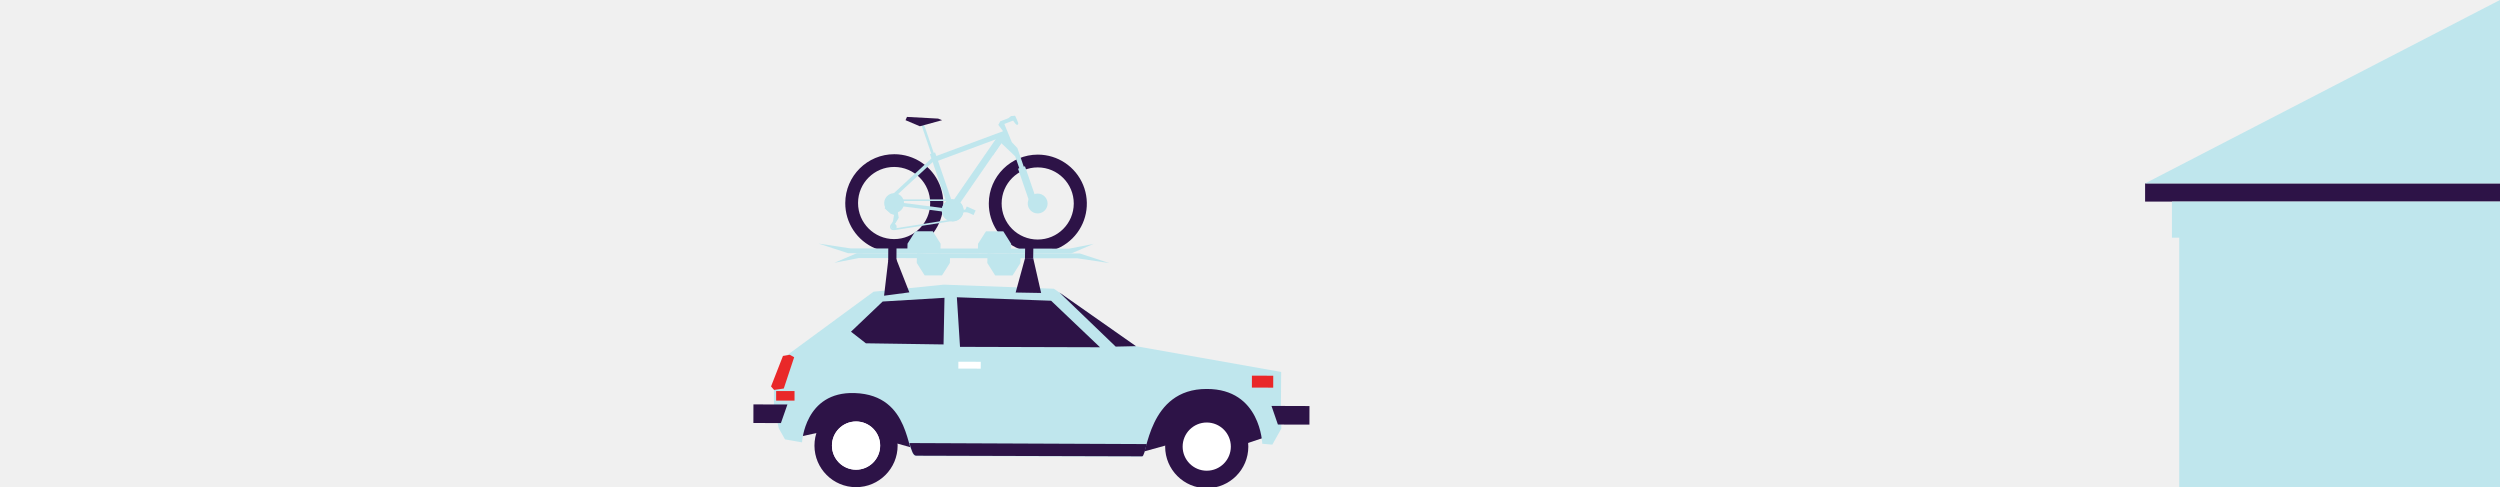
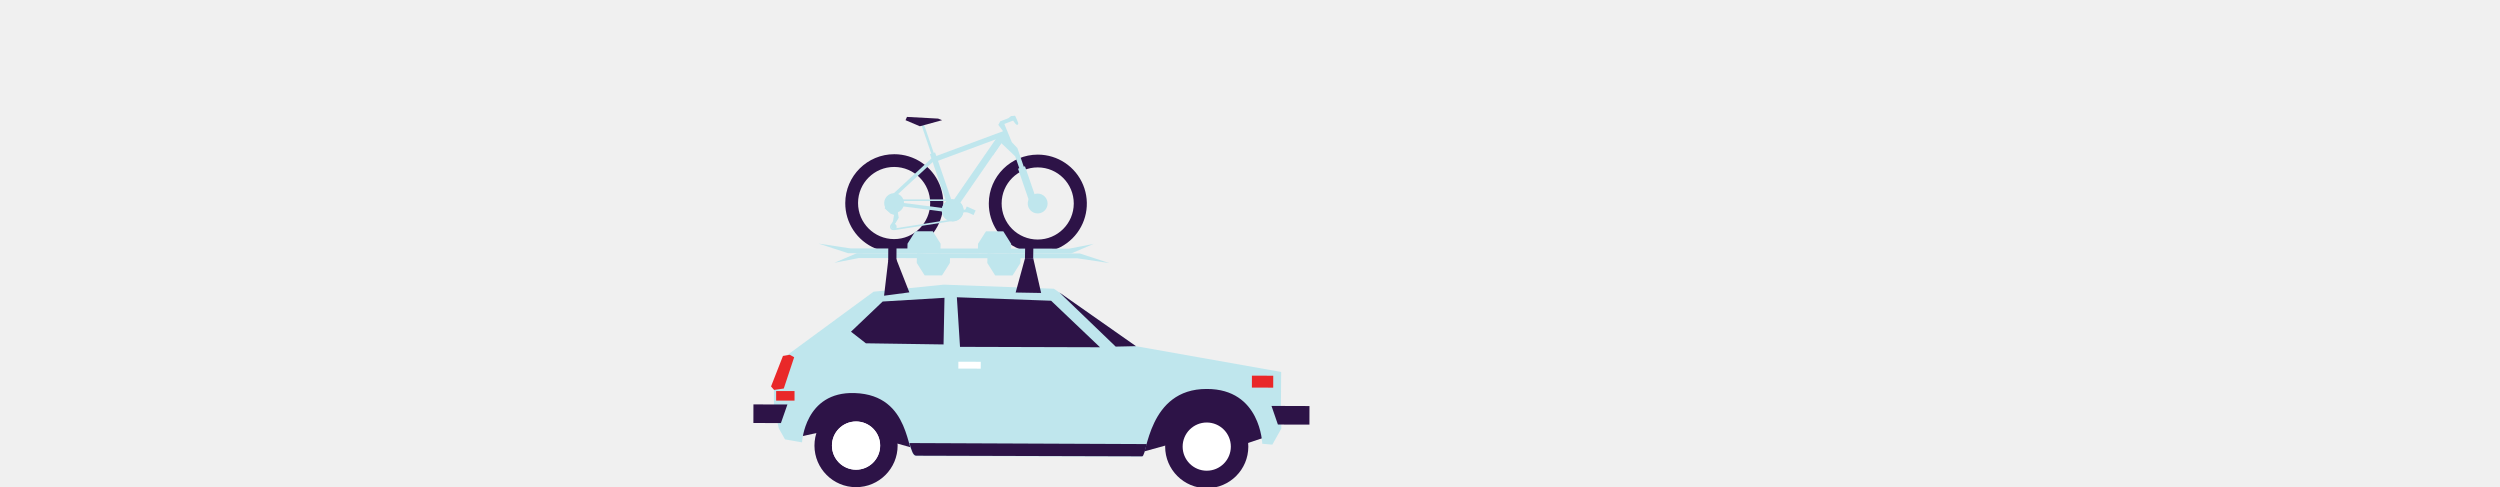
<svg xmlns="http://www.w3.org/2000/svg" id="Layer_1" data-name="Layer 1" viewBox="0 0 612 119">
  <defs>
    <style>.cls-1{fill:#2d1347;}.cls-2{fill:#bfe6ed;}.cls-3{fill:#fff;}.cls-4{fill:#e92829;}</style>
  </defs>
-   <rect class="cls-1" x="525.12" y="44.89" width="86.88" height="4.46" />
-   <polygon class="cls-2" points="612 -0.01 525.12 44.89 612 44.89 612 -0.01" />
-   <polygon class="cls-2" points="531.69 49.35 531.69 58.18 533.48 58.18 533.48 119.26 612 119.26 612 49.35 531.69 49.35" />
  <g id="Car">
    <path class="cls-1" d="M242.06,49.78a12,12,0,1,0,12-11.93A12,12,0,0,0,242.06,49.78Zm3.14,0a8.83,8.83,0,1,1,8.8,8.86A8.82,8.82,0,0,1,245.2,49.79Z" />
    <path class="cls-1" d="M206.92,49.68a12,12,0,1,0,12-11.93A12,12,0,0,0,206.92,49.68Zm3.13,0a8.83,8.83,0,1,1,8.81,8.85A8.83,8.83,0,0,1,210.05,49.69Z" />
    <circle class="cls-2" cx="233.21" cy="51.5" r="2.66" />
    <circle class="cls-2" cx="254.02" cy="49.82" r="2.43" />
    <circle class="cls-2" cx="218.88" cy="49.72" r="2.43" />
    <ellipse class="cls-2" cx="233.21" cy="51.5" rx="2.71" ry="2.66" transform="translate(181.02 284.56) rotate(-89.83)" />
    <rect class="cls-2" x="250.79" y="40.73" width="1.8" height="9.95" transform="translate(504.57 7.2) rotate(161.05)" />
    <rect class="cls-2" x="249.55" y="36.09" width="1.16" height="10.14" transform="translate(500.07 -1.13) rotate(161.05)" />
    <rect class="cls-2" x="229.88" y="37.13" width="1.33" height="13.94" transform="translate(462.91 10.95) rotate(161.05)" />
    <rect class="cls-2" x="225.86" y="43.82" width="0.86" height="13.94" transform="translate(305.75 -167.1) rotate(97.39)" />
    <rect class="cls-2" x="222.77" y="36.46" width="0.86" height="14.71" transform="translate(103.81 -149.79) rotate(47.23)" />
    <rect class="cls-2" x="227.82" y="30.13" width="0.64" height="13.94" transform="translate(455.96 -1.89) rotate(161.05)" />
    <rect class="cls-2" x="228.46" y="35.11" width="18.35" height="1.25" transform="translate(472.86 -13.41) rotate(159.65)" />
    <rect class="cls-2" x="227.78" y="41.55" width="22.5" height="1.69" transform="translate(409.72 -130.22) rotate(124.62)" />
    <path class="cls-2" d="M248.52,38.27l-3.39-3.22L243,38.13l.71-3.2,1.85-2.8-1.18-1.57.49-.87,1.94-.73.68-.54,1-.09s.9,1.81.77,2.05-.41.31-.75-.18-.5-.68-.5-.68l-2.15.82,1.83,4.46,1.3,1.38Z" />
    <polygon class="cls-1" points="230.63 29.42 225.18 30.91 221.67 29.42 222.03 28.62 229.65 29.03 230.63 29.42" />
    <path class="cls-2" d="M216.8,50.5l-.23.51L218,52.3l.86.33-.26,1.54-.55.9.34.93.82,0c.28,0-.2-1.08-.2-1.08l1-1.62L219.61,51Z" />
    <rect class="cls-2" x="236.88" y="50.4" width="1.23" height="2.38" transform="translate(93.56 247.42) rotate(-65.94)" />
    <rect class="cls-2" x="234.39" y="51.32" width="3.37" height="0.65" transform="translate(472 103.99) rotate(-179.83)" />
    <path class="cls-2" d="M232.78,49.19l-.44,4.63L219.08,55.9l-.29-.74.94-1.53.07-.11,0-.13-.46-4.19h13.46m.43-.39H218.88l.51,4.63-1,1.69.48,1.22,13.87-2.18.51-5.36Z" />
    <path class="cls-2" d="M218.69,55.11a.43.43,0,0,1,0,.85.43.43,0,0,1-.43-.43.44.44,0,0,1,.43-.42m0-.4a.82.82,0,1,0,.82.82.82.82,0,0,0-.82-.82Z" />
    <polygon class="cls-1" points="309.3 107.17 304.17 108.89 286.15 108.83 279.55 110.66 281.13 99.28 295.46 92.51 305.56 96.36 309.31 105.32 309.3 107.17" />
    <polygon class="cls-1" points="224.76 110.01 218.29 108.2 200.79 105.81 194.35 107.21 196.66 99.44 204.39 94.65 215.31 94.99 220.66 99 222.99 105.81 224.76 110.01" />
    <path class="cls-2" d="M309,108.63l2.47.22,2.2-3.94-.1-5.48.06-8.38-35.57-6.31L258,70.68l-26.95-1-17.21,1.73-22.06,16.2-2.32,7.88v4l1.19,5.37,1.52,2.7,4.17.73s.61-12.48,12.88-12.07c14.13.47,12.45,15.41,15,15.42l55.32.16c1.31,0,1.45-16.62,15.85-16.58C308.65,95.17,309,108.63,309,108.63Z" />
    <circle class="cls-1" cx="295.41" cy="109.33" r="10.18" />
    <circle class="cls-3" cx="295.41" cy="109.33" r="5.9" />
    <circle class="cls-3" cx="295.41" cy="109.33" r="1.2" />
    <circle class="cls-1" cx="209.56" cy="109.08" r="10.18" />
    <circle class="cls-3" cx="209.56" cy="109.08" r="5.9" />
    <polygon class="cls-1" points="235.01 84.91 269.28 85.01 257.31 73.62 234.24 72.77 235.01 84.91" />
    <polygon class="cls-1" points="231.21 72.9 216.08 73.81 208.32 81.2 211.97 84.04 230.98 84.32 231.21 72.9" />
    <rect class="cls-4" x="307.6" y="90.82" width="2.92" height="5.22" transform="translate(214.73 402.21) rotate(-89.83)" />
    <rect class="cls-4" x="191.64" y="94.93" width="2.34" height="4.5" transform="matrix(0, -1, 1, 0, 95.07, 289.71)" />
    <rect class="cls-3" x="234.6" y="88.58" width="5.48" height="1.68" transform="translate(474.42 179.52) rotate(-179.83)" />
    <polygon class="cls-1" points="312.83 103.93 320.55 103.95 320.56 99.4 311.26 99.37 312.83 103.93" />
    <polygon class="cls-1" points="191.17 103.57 184.43 103.55 184.44 99 192.76 99.02 191.17 103.57" />
    <polygon class="cls-4" points="191.67 87.13 193.35 86.85 194.41 87.45 191.87 95.11 189.49 95.45 188.75 94.6 191.67 87.13" />
    <polygon class="cls-1" points="259.33 71.59 278.08 84.74 273.12 84.85 259.33 71.59" />
    <polygon class="cls-2" points="267.73 59.7 262.23 62.05 245.89 62.03 207.62 61.99 200.37 59.63 208.22 60.81 261.72 60.87 267.73 59.7" />
    <polygon class="cls-2" points="247.53 59.68 245.61 56.63 241.36 56.63 239.43 59.67 239.39 61.47 247.48 62.03 247.53 59.68" />
    <polygon class="cls-2" points="230.26 59.66 228.34 56.61 224.08 56.61 222.16 59.65 222.12 61.45 230.21 62.02 230.26 59.66" />
    <polygon class="cls-2" points="204.23 64.34 209.73 61.99 226.07 62.01 264.33 62.05 271.59 64.41 263.74 63.23 210.23 63.17 204.23 64.34" />
    <polygon class="cls-2" points="224.42 64.36 226.35 67.41 230.6 67.42 232.53 64.37 232.57 62.57 224.47 62.01 224.42 64.36" />
    <polygon class="cls-2" points="241.69 64.38 243.62 67.43 247.87 67.44 249.8 64.39 249.84 62.59 241.75 62.03 241.69 64.38" />
    <polygon class="cls-1" points="254.87 71.72 252.94 63.24 250.93 63.2 248.63 71.61 254.87 71.72" />
    <polygon class="cls-1" points="250.97 59.45 252.98 59.44 252.92 63.31 250.91 63.33 250.97 59.45" />
    <polygon class="cls-1" points="222.61 71.57 219.43 63.47 217.44 63.73 216.42 72.39 222.61 71.57" />
    <polygon class="cls-1" points="217.46 59.36 219.47 59.33 219.45 63.91 217.43 63.95 217.46 59.36" />
    <circle class="cls-3" cx="209.56" cy="109.08" r="5.9" />
    <path class="cls-1" d="M224.28,111.55l55.32.16c.35,0,.63-1.22,1.12-3l-58.09-.25C223.14,110.27,223.53,111.55,224.28,111.55Z" />
  </g>
</svg>
